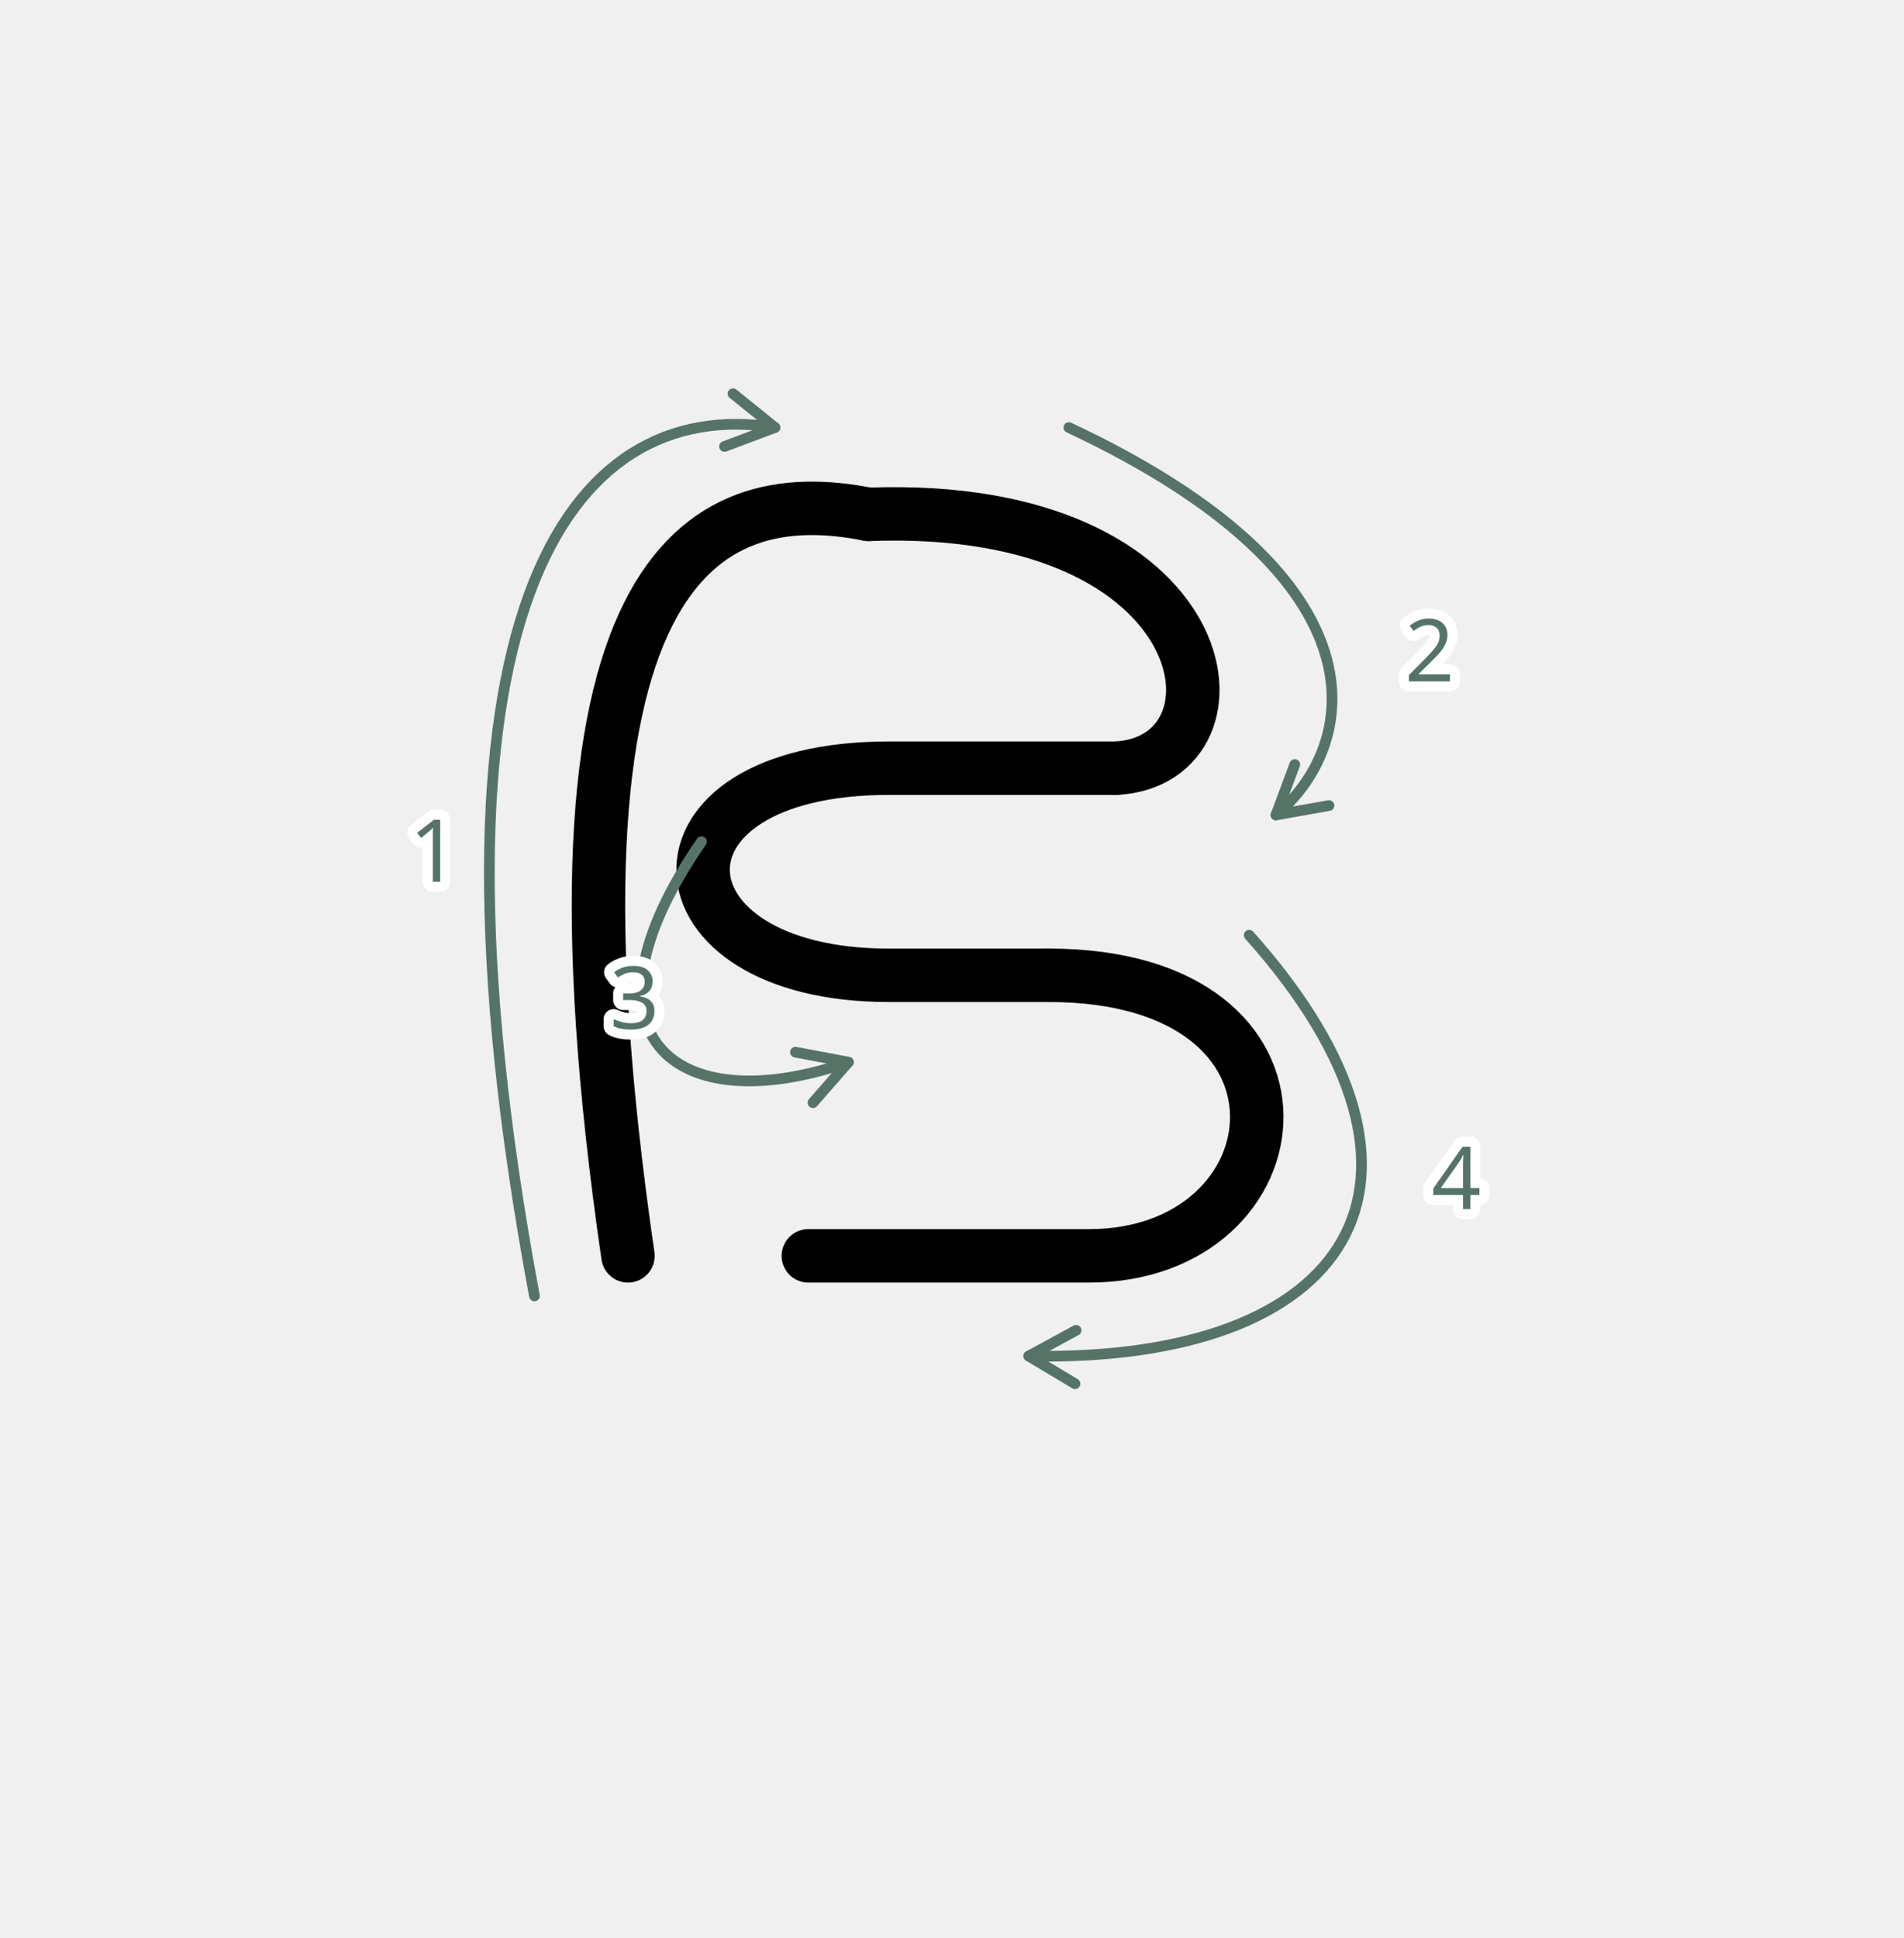
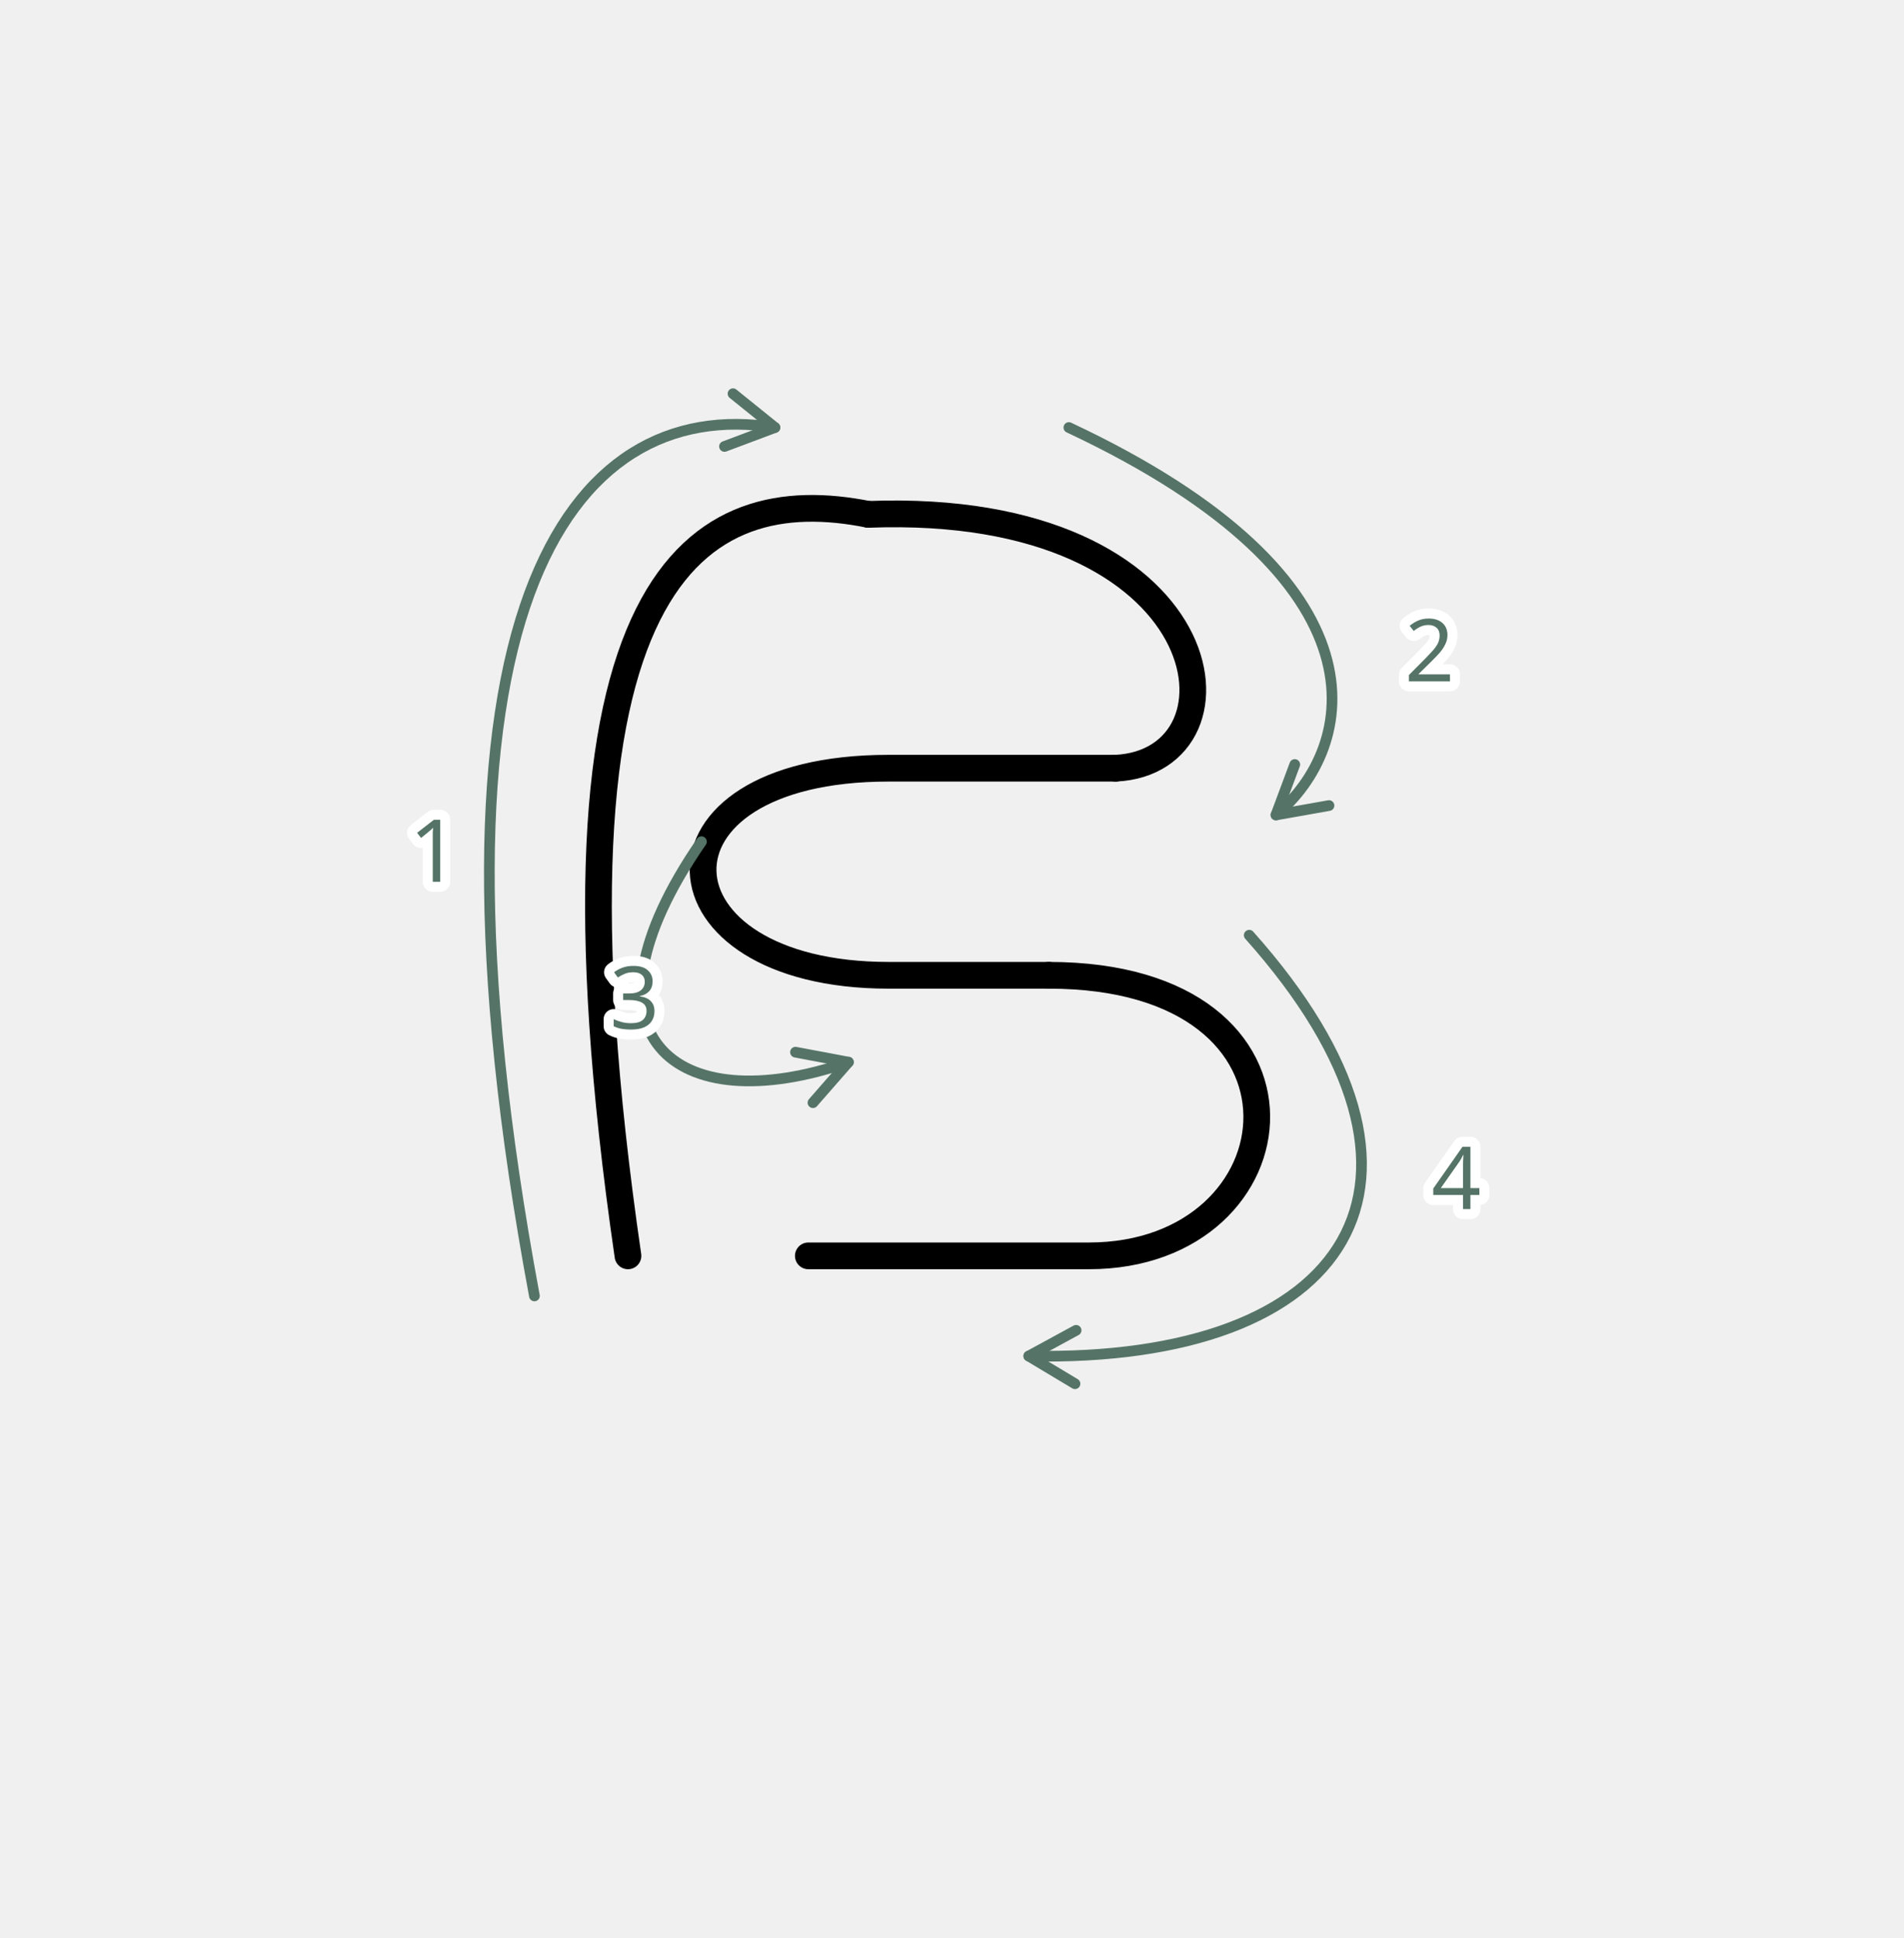
<svg xmlns="http://www.w3.org/2000/svg" viewBox="-55 -55 285 290" role="img" aria-labelledby="bha-title bha-description" data-source-page="39">
  <g data-symbol="bha">
-     <g class="writing-ink" fill="none" stroke="currentColor" stroke-width="8" stroke-linecap="round" stroke-linejoin="round" style="stroke-width:var(--writing-stroke-width,8)">
+     <g class="writing-ink" fill="none" stroke="currentColor" stroke-width="4" stroke-linecap="round" stroke-linejoin="round" style="stroke-width:var(--writing-stroke-width,4)">
      <path d="M39 133 C24 30 50 17 75 22" data-part="left arch" data-movement="1" />
      <path d="M75 22 C128 20 133 59 112 60" data-part="top bowl" data-movement="2" />
      <path d="M112 60 H78 C40 60 42 91 78 91 H102" data-part="middle curl" data-movement="3" />
      <path d="M102 91 C145 91 140 133 108 133 H66" data-part="lower bowl" data-movement="4" />
    </g>
    <g class="writing-guides" fill="none" stroke="#557467" stroke-width="1.6" stroke-linecap="round" stroke-linejoin="round" style="stroke:var(--writing-guide-ink,#557467)">
      <defs>
        <marker id="bha-arrow" markerUnits="userSpaceOnUse" viewBox="0 0 10 10" refX="8" refY="5" markerWidth="10" markerHeight="10" orient="auto">
          <path d="M1 1 L8 5 L1 9" fill="none" stroke="#557467" stroke-width="1.6" style="stroke:var(--writing-guide-ink,#557467)" />
        </marker>
      </defs>
      <g data-movement="1">
        <path d="M25 139 C6 37 30 4 61 9" marker-end="url(#bha-arrow)" />
      </g>
      <g data-movement="2">
        <path d="M105 9 C154 32 148 57 136 67" marker-end="url(#bha-arrow)" />
      </g>
      <g data-movement="3">
        <path d="M50 71 C30 100 46 113 72 104" marker-end="url(#bha-arrow)" />
      </g>
      <g data-movement="4">
        <path d="M132 85 C165 122 147 149 99 148" marker-end="url(#bha-arrow)" />
      </g>
    </g>
    <g class="writing-labels" font-family="sans-serif" font-size="13" text-anchor="middle" fill="#557467" style="fill:var(--writing-guide-ink,#557467)">
      <g data-movement="1">
        <text x="10" y="77" paint-order="stroke fill" stroke="#fff" stroke-width="3" stroke-linejoin="round" style="stroke:var(--writing-background,#fff)">1</text>
      </g>
      <g data-movement="2">
        <text x="159" y="47" paint-order="stroke fill" stroke="#fff" stroke-width="3" stroke-linejoin="round" style="stroke:var(--writing-background,#fff)">2</text>
      </g>
      <g data-movement="3">
        <text x="40" y="99" paint-order="stroke fill" stroke="#fff" stroke-width="3" stroke-linejoin="round" style="stroke:var(--writing-background,#fff)">3</text>
      </g>
      <g data-movement="4">
        <text x="163" y="126" paint-order="stroke fill" stroke="#fff" stroke-width="3" stroke-linejoin="round" style="stroke:var(--writing-background,#fff)">4</text>
      </g>
    </g>
  </g>
</svg>
